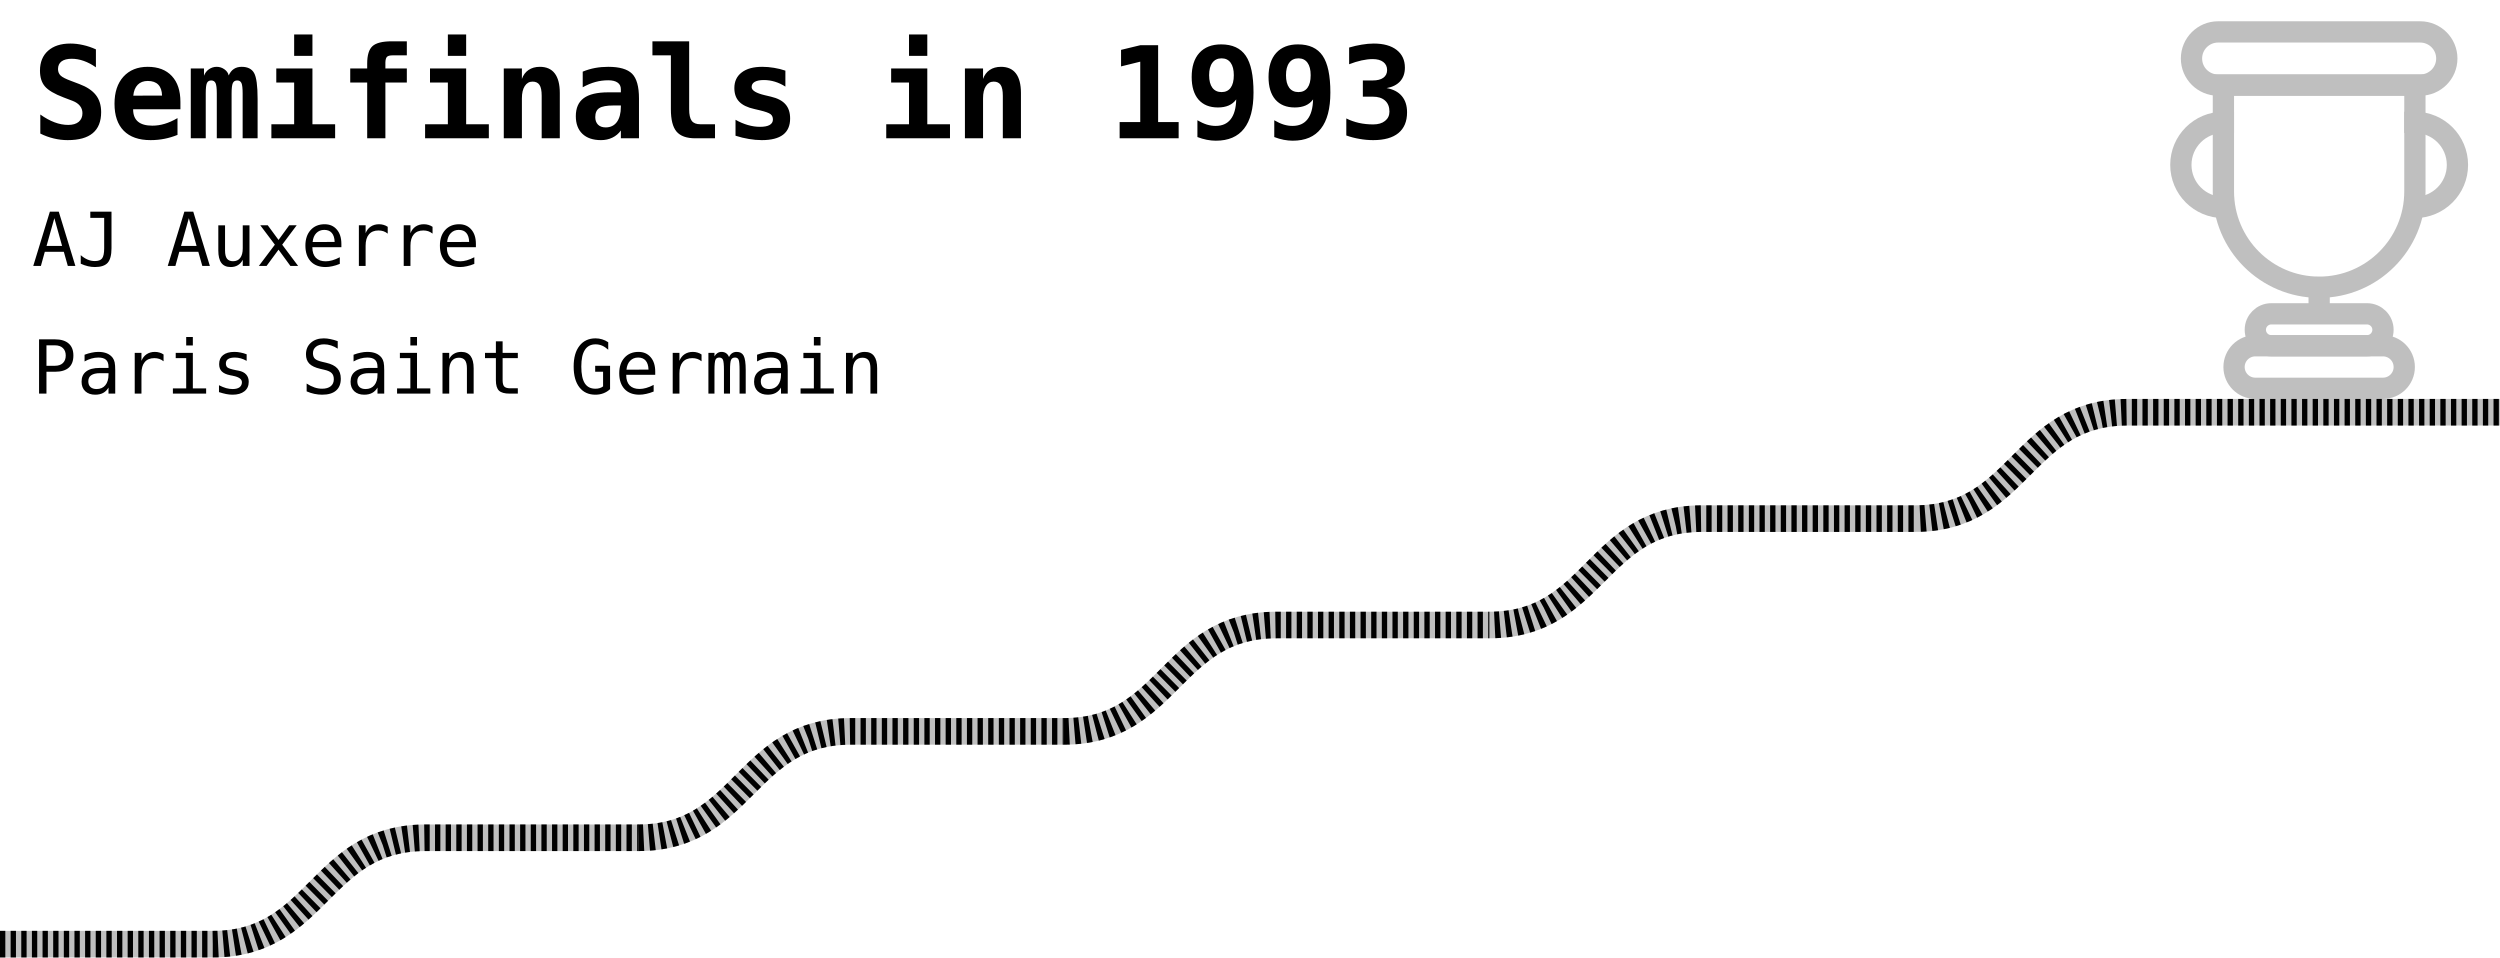
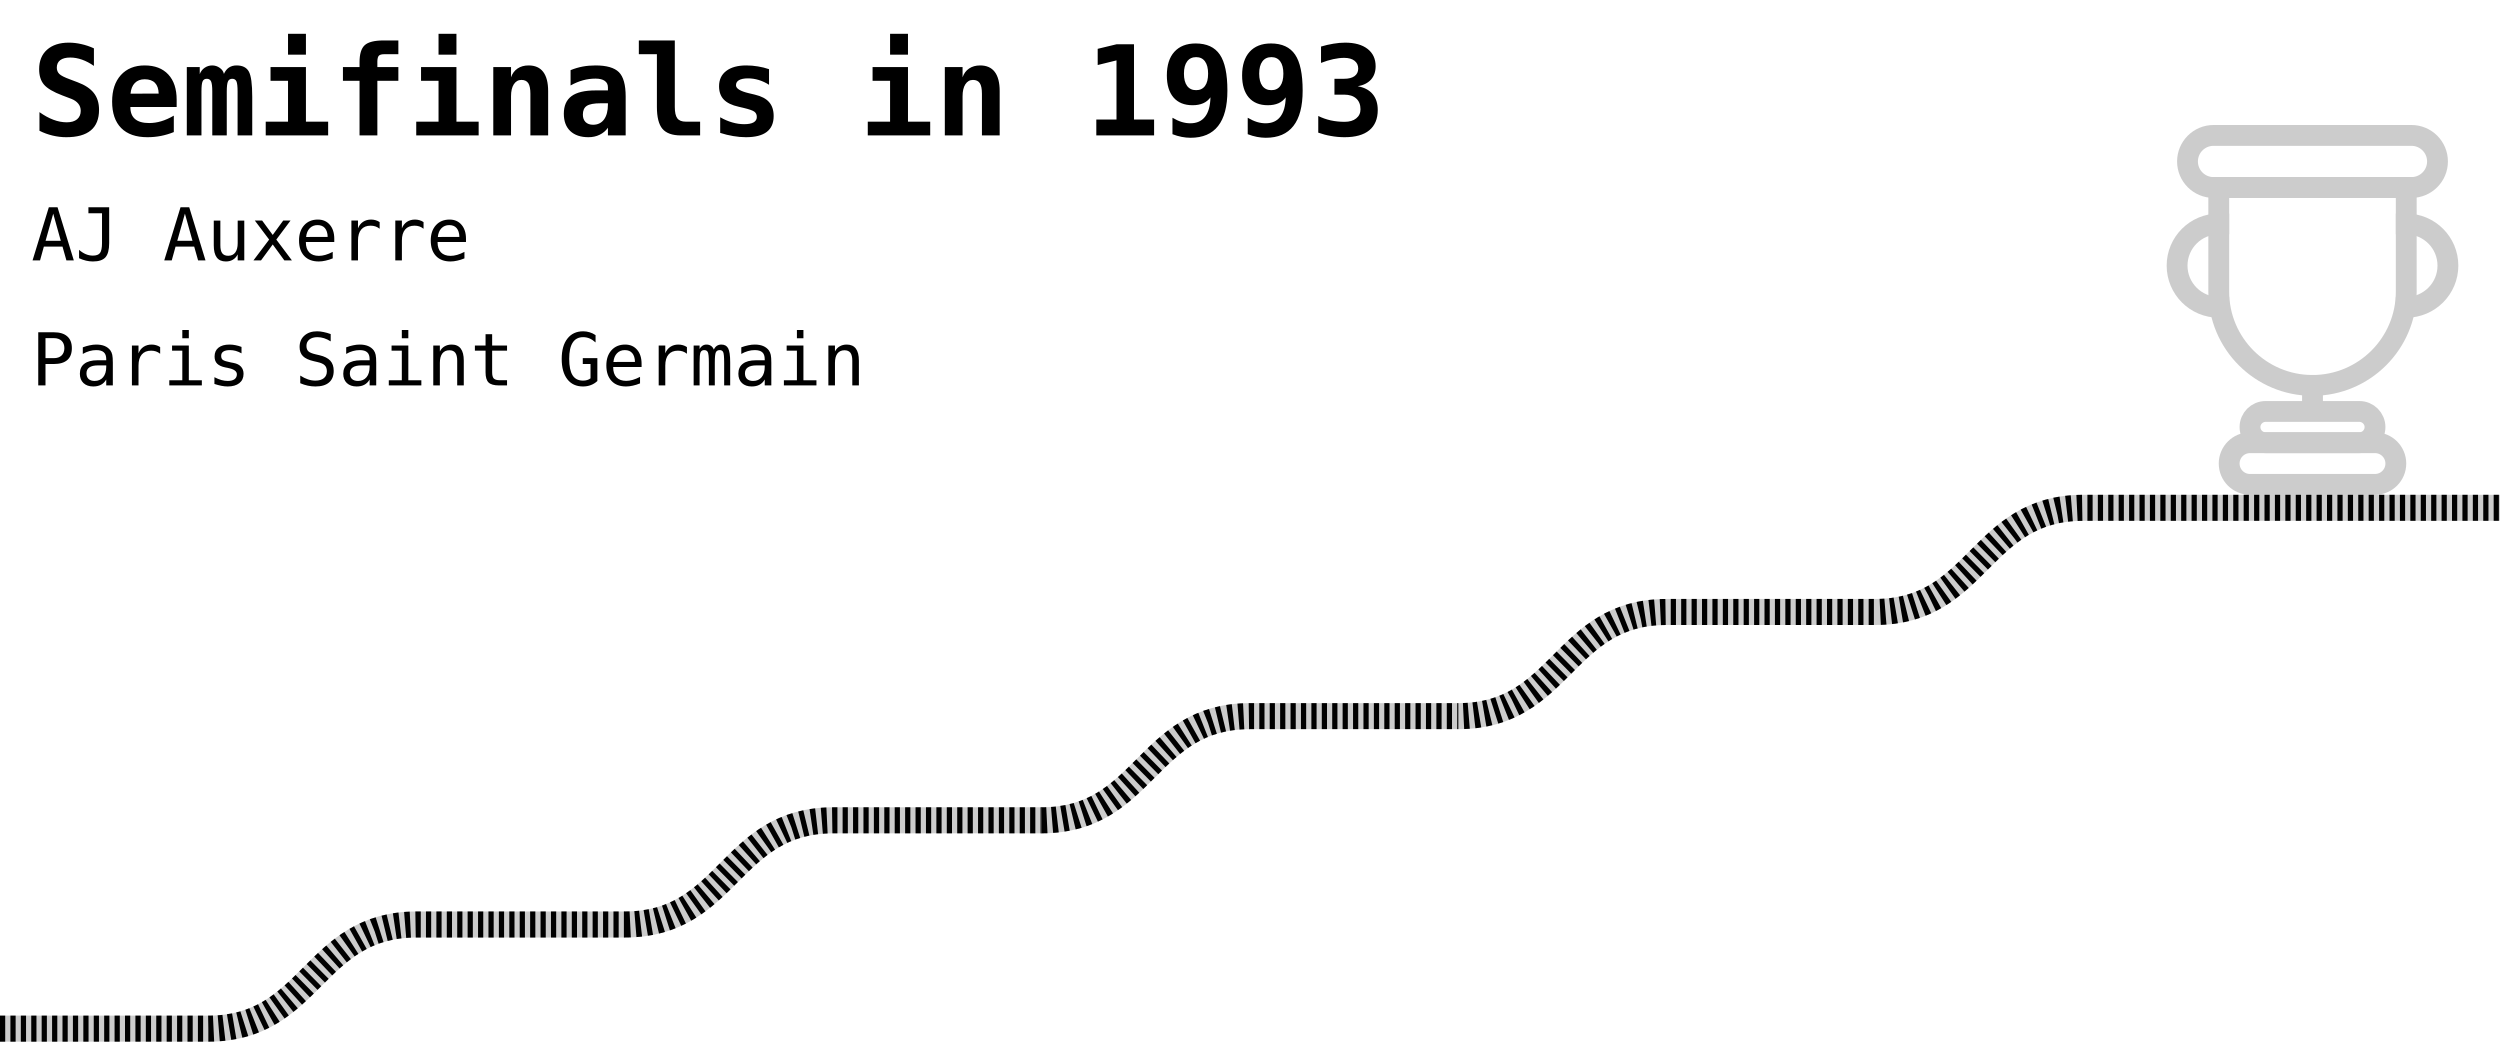
- <svg xmlns="http://www.w3.org/2000/svg" viewBox="0 0 470 180" width="470" height="180">
+ <svg xmlns="http://www.w3.org/2000/svg" viewBox="0 0 480 200" width="480" height="200">
  <g transform="translate(6 26)">
    <g fill="currentColor" font-family="Fira Code, monospace">
      <text font-weight="bold" font-size="24" style="text-transform: uppercase">Semifinals in 1993</text>
      <text y="24" font-size="14">
        <tspan>AJ Auxerre</tspan>
        <tspan x="0" dy="24">Paris Saint Germain</tspan>
      </text>
    </g>
  </g>
-   <g transform="translate(0 177.5)">
+   <g transform="translate(0 197.5)">
    <g fill="none" stroke="currentColor" stroke-width="5">
-       <path opacity="0.25" d="M 0 0 h 40 c 20 0 20 -20 40 -20 h 40 c 20 0 20 -20 40 -20 h 40 c 20 0 20 -20 40 -20 h 40 c 20 0 20 -20 40 -20 h 40 c 20 0 20 -20 40 -20 h 70" />
+       <path opacity="0.2" d="M 0 0 h 40 c 20 0 20 -20 40 -20 h 40 c 20 0 20 -20 40 -20 h 40 c 20 0 20 -20 40 -20 h 40 c 20 0 20 -20 40 -20 h 40 c 20 0 20 -20 40 -20 h 80" />
      <g class="stages">
        <path pathLength="1" stroke-dasharray="1" stroke-dashoffset="0" d="M 0 0 h 40" />
        <path pathLength="1" stroke-dasharray="1" stroke-dashoffset="0" d="M 40 0 c 20 0 20 -20 40 -20 h 40" />
        <path pathLength="1" stroke-dasharray="1" stroke-dashoffset="0" d="M 120 -20 c 20 0 20 -20 40 -20 h 40" />
        <path pathLength="1" stroke-dasharray="1" stroke-dashoffset="0" d="M 200 -40 c 20 0 20 -20 40 -20 h 40" />
        <path pathLength="1" stroke-dasharray="1" stroke-dashoffset="1" d="M 280 -60 c 20 0 20 -20 40 -20 h 40" />
-         <path pathLength="1" stroke-dasharray="1" stroke-dashoffset="1" d="M 360 -80 c 20 0 20 -20 40 -20 h 70" />
-       </g>
-     </g>
-     <g opacity="0.25">
-       <g transform="translate(420 -104.5)" fill="none" stroke="currentColor" stroke-width="4">
-         <rect y="-8" width="32" height="8" rx="4" />
-         <rect x="4" y="-14" width="24" height="6" rx="3" />
-         <path d="M 16 -14 v -5 a 18 18 0 0 1 -18 -18 v -20 h 36 v 20 a 18 18 0 0 1 -18 18" />
-         <rect x="-8" y="-67" width="48" height="10" rx="5" />
-         <path d="M 0 -34 h -2 a 8 8 0 0 1 0 -16 h 2" />
-         <path d="M 32 -34 h 2 a 8 8 0 0 0 0 -16 h -2" />
+         <path pathLength="1" stroke-dasharray="1" stroke-dashoffset="1" d="M 360 -80 c 20 0 20 -20 40 -20 h 80" />
      </g>
    </g>
  </g>
+   <g class="trophy" opacity="0.2">
+     <g transform="translate(428 93)" fill="none" stroke="currentColor" stroke-width="4">
+       <rect y="-8" width="32" height="8" rx="4" />
+       <rect x="4" y="-14" width="24" height="6" rx="3" />
+       <path d="M 16 -14 v -5 a 18 18 0 0 1 -18 -18 v -20 h 36 v 20 a 18 18 0 0 1 -18 18" />
+       <rect x="-8" y="-67" width="48" height="10" rx="5" />
+       <path d="M 0 -34 h -2 a 8 8 0 0 1 0 -16 h 2" />
+       <path d="M 32 -34 h 2 a 8 8 0 0 0 0 -16 h -2" />
+     </g>
+   </g>
</svg>
